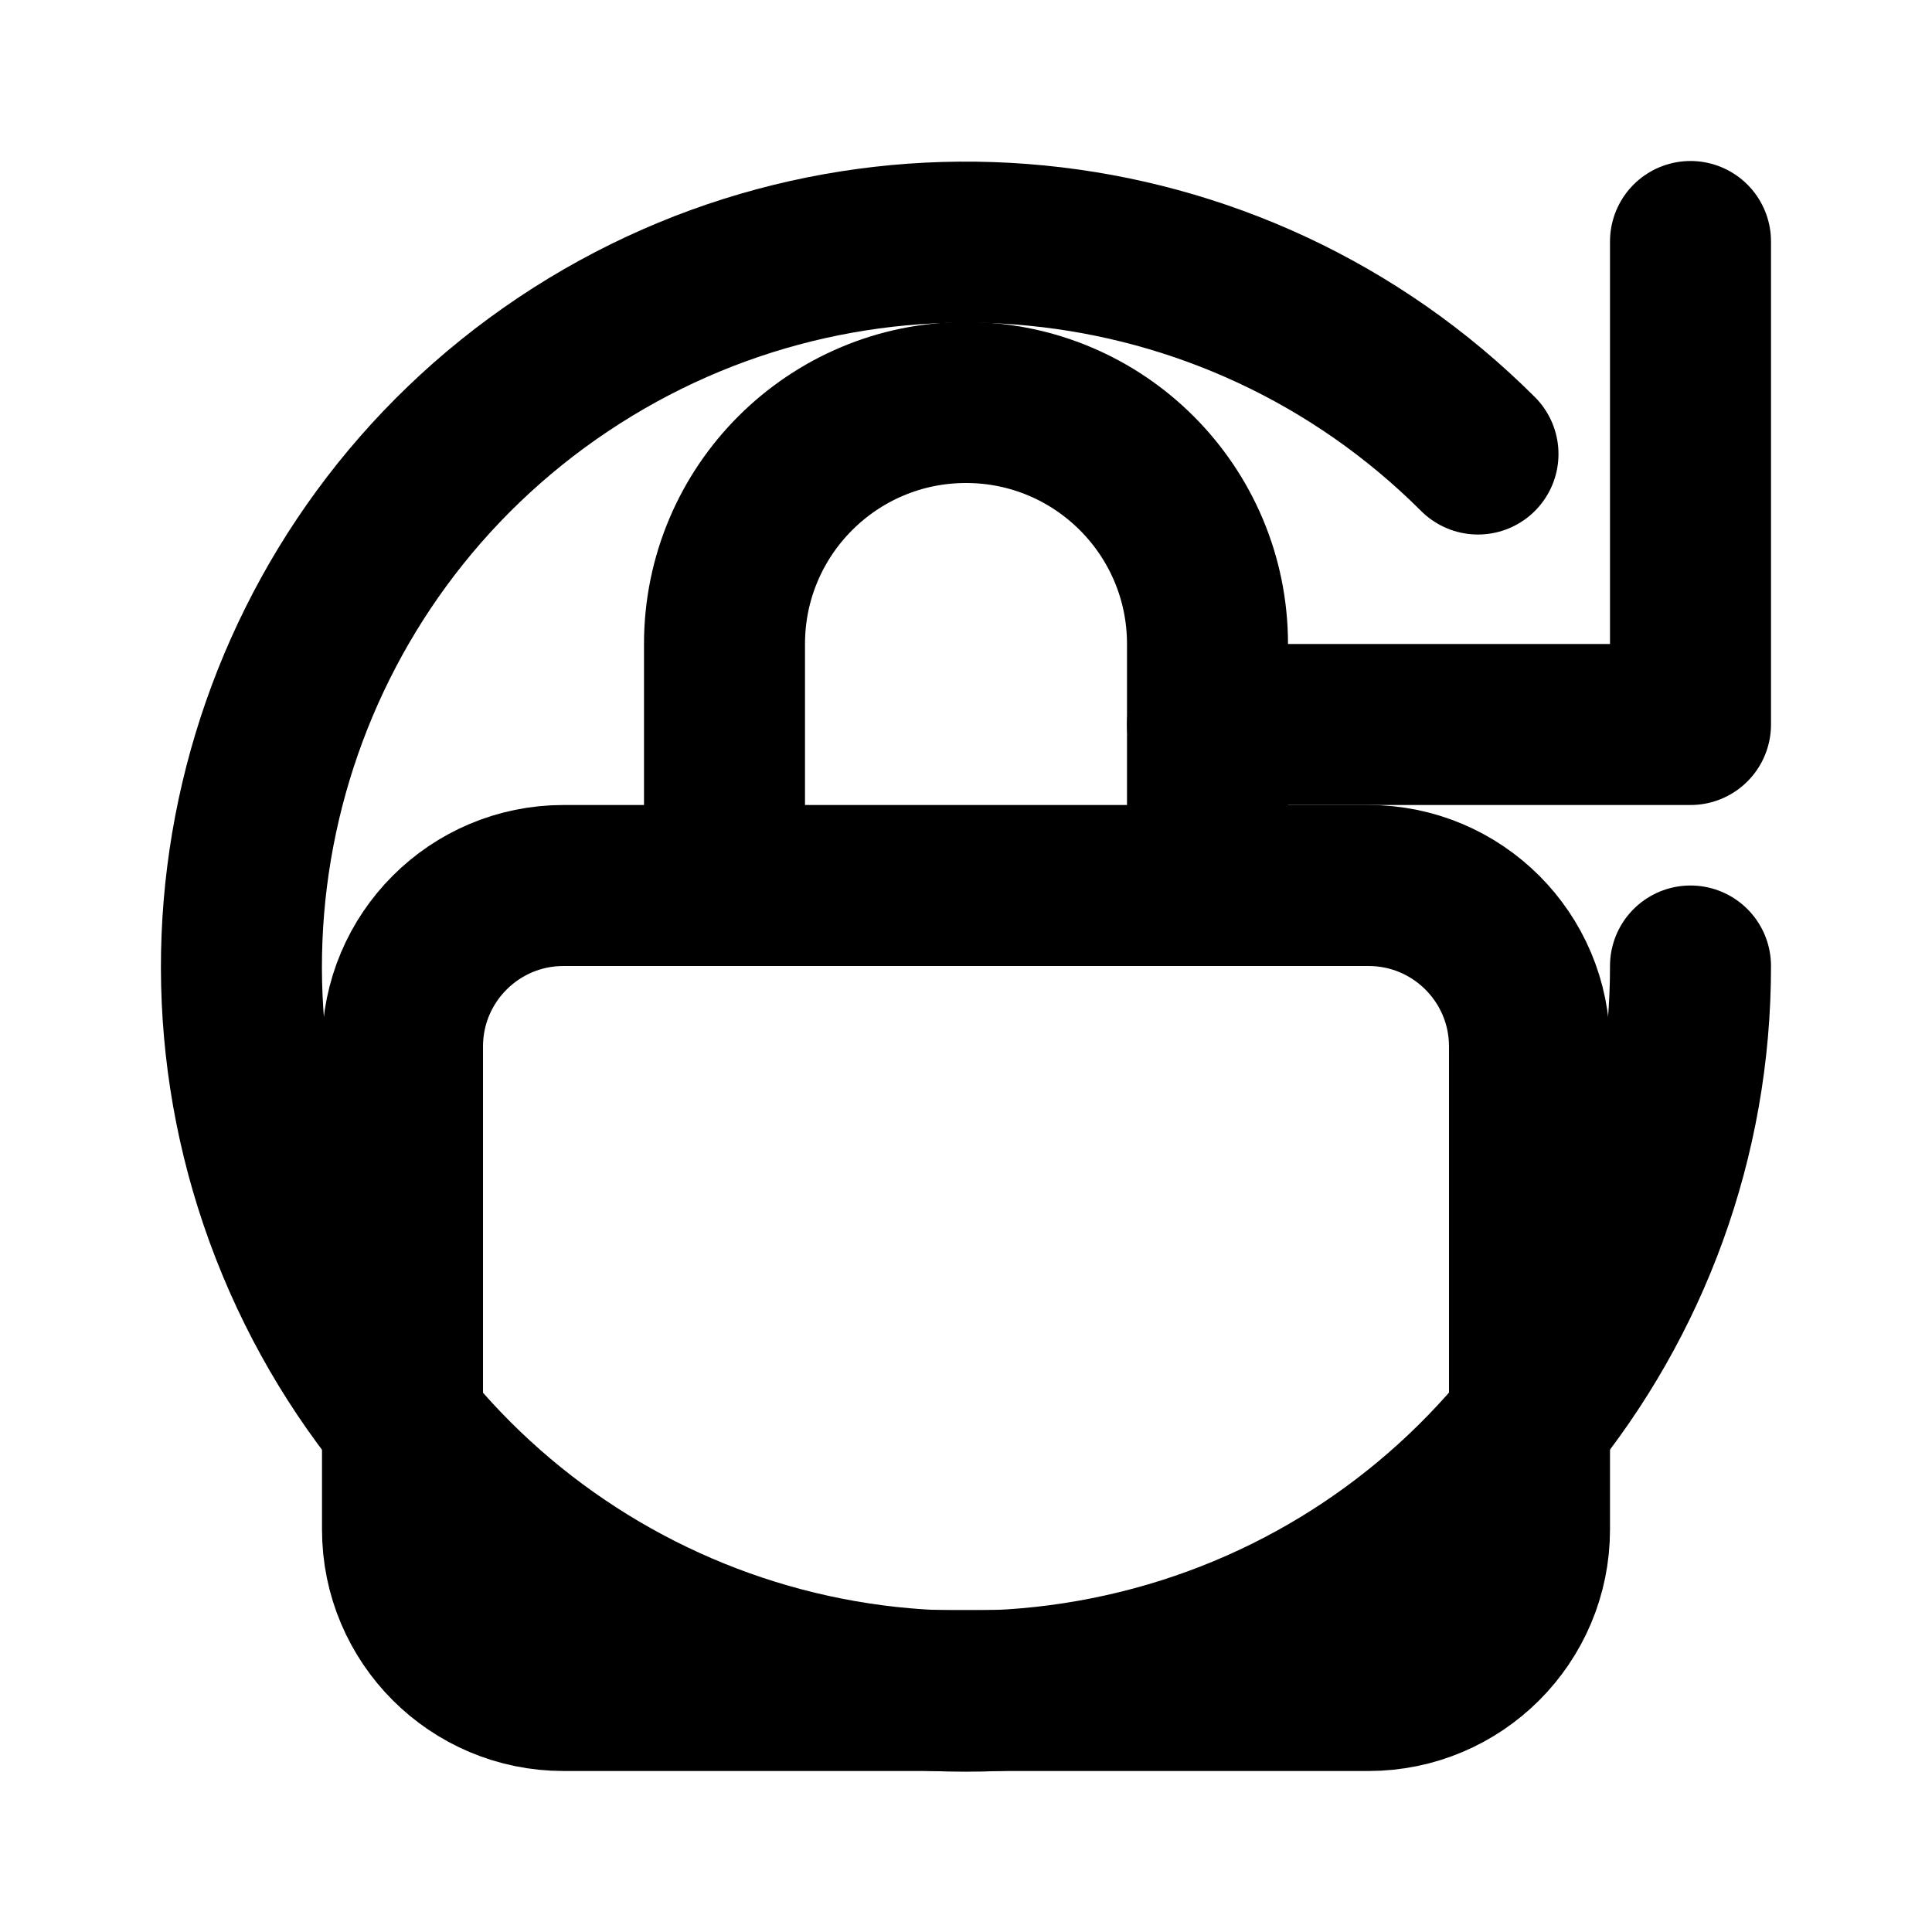
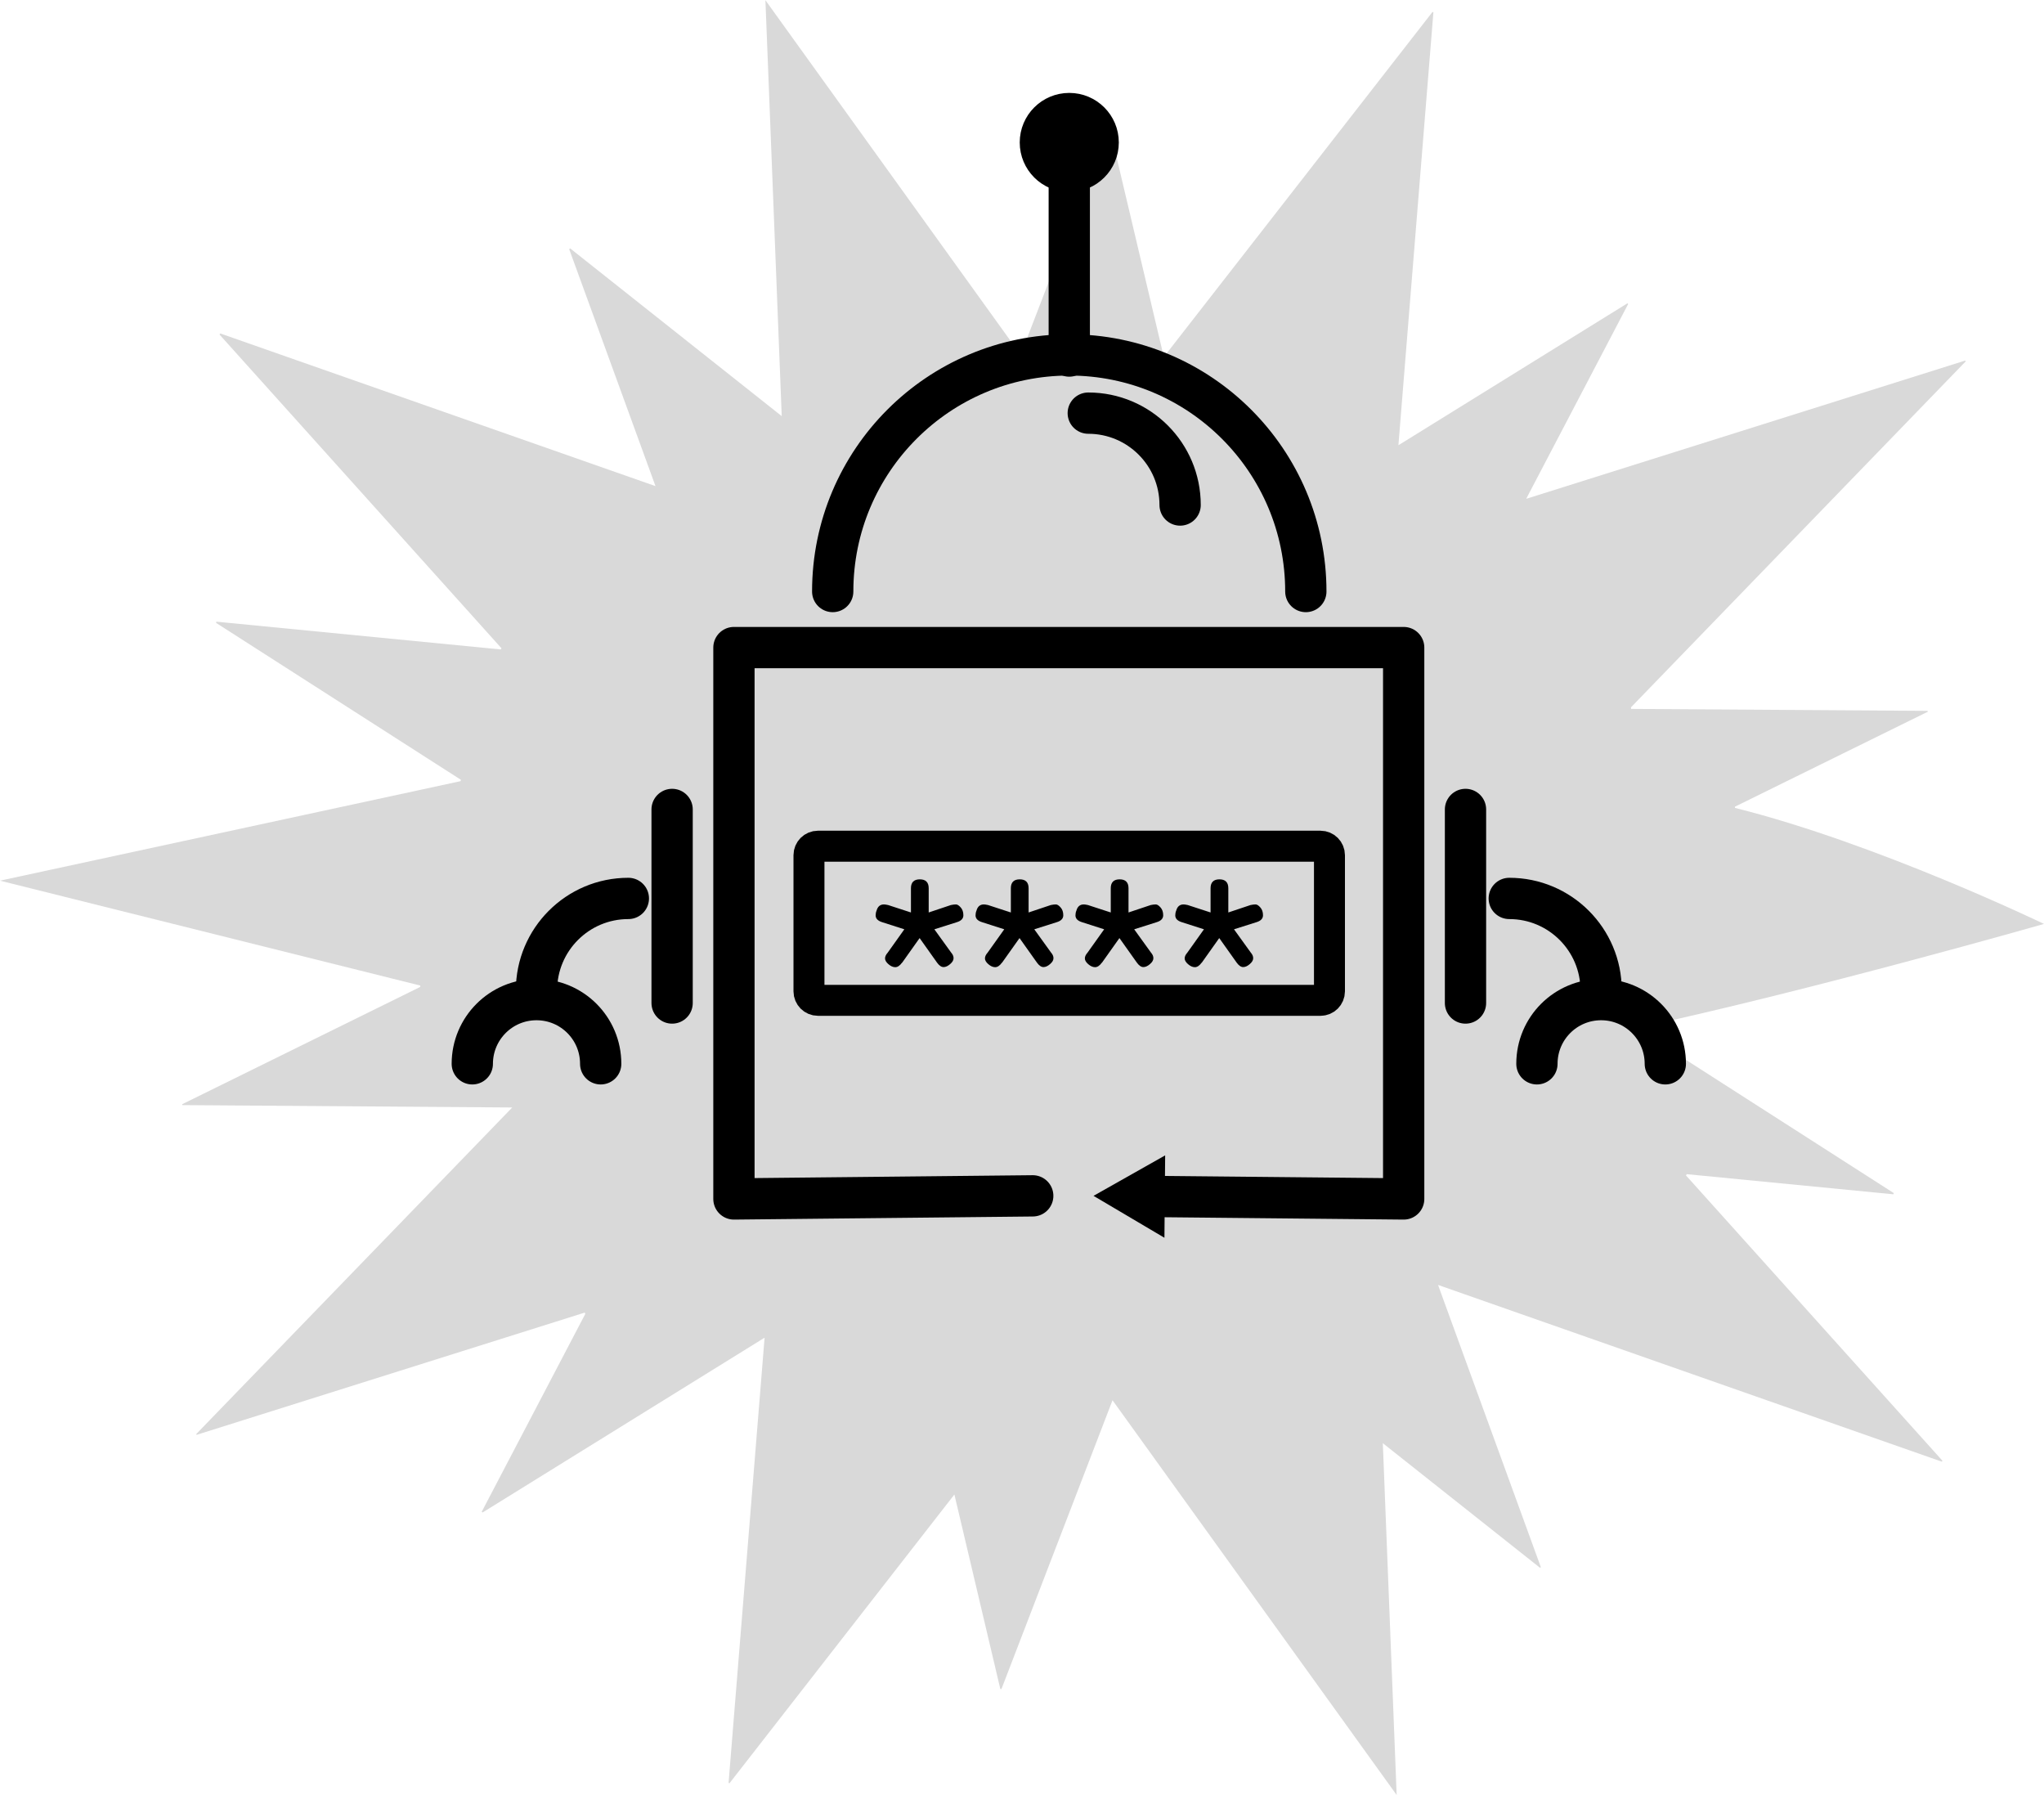
- <svg xmlns="http://www.w3.org/2000/svg" viewBox="0 0 24 24" fill="none" stroke="currentColor" stroke-width="2" stroke-linecap="round" stroke-linejoin="round">
-   <path d="M21 12a9 9 0 1 1-2.64-6.36" />
-   <path d="M21 3v6h-6" />
-   <rect x="5" y="11" width="14" height="10" rx="2" />
-   <path d="M9 11V8a3 3 0 0 1 6 0v3" />
+ <svg xmlns="http://www.w3.org/2000/svg" viewBox="0 0 198.04 173.87">
+   <g>
+     <g>
+       <g>
+         <g opacity=".15">
+           <path fill="currentColor" d="M188.14,141.59c-16.22-5.69-32.44-11.38-48.81-17.12,3.35,9.2,6.66,18.27,9.96,27.34l-.08,.06c-5.03-3.99-10.06-7.98-15.23-12.07,.45,11.39,.89,22.65,1.34,34.08-9.21-12.79-18.33-25.46-27.53-38.24-3.61,9.39-7.19,18.68-10.76,27.97h-.11c-1.47-6.23-2.94-12.46-4.45-18.84-7.32,9.39-14.55,18.68-21.79,27.97l-.09-.03c1.16-14.32,2.32-28.64,3.49-43.13-9.19,5.69-18.25,11.31-27.32,16.93l-.09-.06c3.35-6.39,6.69-12.79,10.04-19.18l-.06-.12c-12.53,3.95-25.07,7.89-37.6,11.84l-.04-.07c10.17-10.51,20.34-21.02,30.62-31.64-10.75-.08-21.35-.15-31.95-.23l-.04-.08c7.69-3.79,15.38-7.58,23.08-11.37v-.13c-13.53-3.37-27.05-6.75-40.72-10.16,14.97-3.23,29.8-6.44,44.62-9.64l.04-.13c-7.91-5.07-15.81-10.13-23.72-15.2l.02-.12c9.18,.9,18.37,1.79,27.55,2.69l.08-.11c-9.11-10.13-18.21-20.26-27.32-30.39l.07-.11,42.17,14.79-8.36-22.95,.09-.08c6.79,5.38,13.57,10.76,20.5,16.25-.53-13.48-1.05-26.8-1.58-40.29,8.28,11.5,16.47,22.88,24.73,34.36,2.86-7.43,5.68-14.75,8.49-22.08h.11c1.74,7.38,3.49,14.76,5.27,22.28,8.73-11.21,17.38-22.31,26.03-33.42l.09,.03c-1.13,13.92-2.25,27.85-3.39,41.94,7.48-4.63,14.83-9.19,22.19-13.75l.07,.07c-3.27,6.25-6.54,12.5-9.88,18.87,14.27-4.49,28.4-8.94,42.53-13.39l.06,.07c-10.81,11.17-21.63,22.35-32.44,33.52l.02,.15c9.57,.06,19.14,.13,28.71,.19l.04,.08c-6.23,3.07-12.46,6.13-18.69,9.2v.12c13.75,3.43,29.94,11.24,29.94,11.24,0,0-22.44,6.41-39.49,10.09,8.39,5.38,16.66,10.68,24.93,15.98l-.03,.12c-6.67-.65-13.35-1.3-20.02-1.95l-.08,.12,24.85,27.64-.07,.11Z" />
+         </g>
+         <path fill="none" stroke="currentColor" stroke-width="4" stroke-linecap="round" d="M105.44,40.02c4.91,0,8.9,3.98,8.9,8.9" />
+         <path fill="none" stroke="currentColor" stroke-width="4" stroke-linecap="round" stroke-linejoin="round" d="M80.68,57.3c0-12.66,10.26-22.92,22.92-22.92s22.92,10.26,22.92,22.92" />
+         <g>
+           <path fill="currentColor" d="M97.07,93.26c-.21,.29-.43,.43-.65,.43s-.44-.1-.66-.29c-.22-.19-.33-.38-.33-.56s.09-.37,.26-.56l1.61-2.26-2.15-.69c-.42-.13-.63-.35-.63-.66,0-.17,.03-.32,.09-.46,.11-.4,.35-.6,.72-.6,.08,0,.21,.02,.4,.06l2.21,.72v-2.35c0-.57,.29-.86,.86-.86s.86,.29,.86,.86v2.35l2.15-.72c.19-.04,.35-.06,.49-.06s.29,.1,.46,.29c.17,.19,.26,.44,.26,.76s-.21,.54-.63,.67l-2.18,.69,1.63,2.26c.15,.17,.23,.35,.23,.54s-.11,.38-.33,.57c-.22,.19-.43,.29-.64,.29s-.42-.14-.63-.43l-1.69-2.38-1.69,2.38Z" />
+           <path fill="currentColor" d="M87.39,93.26c-.21,.29-.43,.43-.65,.43s-.44-.1-.66-.29c-.22-.19-.33-.38-.33-.56s.09-.37,.26-.56l1.61-2.26-2.15-.69c-.42-.13-.63-.35-.63-.66,0-.17,.03-.32,.09-.46,.11-.4,.35-.6,.72-.6,.08,0,.21,.02,.4,.06l2.21,.72v-2.35c0-.57,.29-.86,.86-.86s.86,.29,.86,.86v2.35l2.15-.72c.19-.04,.35-.06,.49-.06s.29,.1,.46,.29c.17,.19,.26,.44,.26,.76s-.21,.54-.63,.67l-2.18,.69,1.63,2.26c.15,.17,.23,.35,.23,.54s-.11,.38-.33,.57c-.22,.19-.43,.29-.64,.29s-.42-.14-.63-.43l-1.69-2.38-1.69,2.38Z" />
+           <path fill="currentColor" d="M106.75,93.26c-.21,.29-.43,.43-.65,.43s-.44-.1-.66-.29c-.22-.19-.33-.38-.33-.56s.09-.37,.26-.56l1.61-2.26-2.15-.69c-.42-.13-.63-.35-.63-.66,0-.17,.03-.32,.09-.46,.11-.4,.35-.6,.72-.6,.08,0,.21,.02,.4,.06l2.21,.72v-2.35c0-.57,.29-.86,.86-.86s.86,.29,.86,.86v2.35l2.15-.72c.19-.04,.35-.06,.49-.06s.29,.1,.46,.29c.17,.19,.26,.44,.26,.76s-.21,.54-.63,.67l-2.18,.69,1.63,2.26c.15,.17,.23,.35,.23,.54s-.11,.38-.33,.57c-.22,.19-.43,.29-.64,.29s-.42-.14-.63-.43l-1.69-2.38-1.69,2.38Z" />
+           <path fill="currentColor" d="M116.42,93.26c-.21,.29-.43,.43-.65,.43s-.44-.1-.66-.29c-.22-.19-.33-.38-.33-.56s.09-.37,.26-.56l1.61-2.26-2.15-.69c-.42-.13-.63-.35-.63-.66,0-.17,.03-.32,.09-.46,.11-.4,.35-.6,.72-.6,.08,0,.21,.02,.4,.06l2.21,.72v-2.35c0-.57,.29-.86,.86-.86s.86,.29,.86,.86v2.35l2.15-.72c.19-.04,.35-.06,.49-.06s.29,.1,.46,.29c.17,.19,.26,.44,.26,.76s-.21,.54-.63,.67l-2.18,.69,1.63,2.26c.15,.17,.23,.35,.23,.54s-.11,.38-.33,.57c-.22,.19-.43,.29-.64,.29s-.42-.14-.63-.43l-1.69-2.38-1.69,2.38Z" />
+         </g>
+         <rect fill="none" stroke="currentColor" stroke-width="3" stroke-linecap="round" stroke-linejoin="round" x="78.38" y="81.97" width="50.43" height="14.93" rx=".87" ry=".87" />
+         <g>
+           <path fill="none" stroke="currentColor" stroke-width="4" stroke-linecap="round" d="M51.98,95.93c0-4.91,3.98-8.9,8.9-8.9" />
+           <path fill="none" stroke="currentColor" stroke-width="4" stroke-linecap="round" d="M45.76,103.05c0-3.43,2.78-6.22,6.22-6.22s6.22,2.78,6.22,6.22" />
+           <line fill="none" stroke="currentColor" stroke-width="4" stroke-linecap="round" stroke-linejoin="round" x1="65.12" y1="78.41" x2="65.12" y2="97.16" />
+         </g>
+         <g>
+           <path fill="none" stroke="currentColor" stroke-width="4" stroke-linecap="round" d="M155.13,95.93c0-4.91-3.98-8.9-8.9-8.9" />
+           <path fill="none" stroke="currentColor" stroke-width="4" stroke-linecap="round" d="M161.35,103.05c0-3.43-2.78-6.22-6.22-6.22s-6.22,2.78-6.22,6.22" />
+           <line fill="none" stroke="currentColor" stroke-width="4" stroke-linecap="round" stroke-linejoin="round" x1="141.99" y1="78.41" x2="141.99" y2="97.16" />
+         </g>
+         <g>
+           <circle fill="currentColor" stroke="currentColor" stroke-miterlimit="10" cx="103.6" cy="13.8" r="4.3" />
+           <line fill="currentColor" stroke="currentColor" stroke-width="4" stroke-linecap="round" x1="103.6" y1="15.54" x2="103.6" y2="34.49" />
+         </g>
+         <g>
+           <polyline fill="none" stroke="currentColor" stroke-width="4" stroke-linecap="round" stroke-linejoin="round" points="100.06 115.84 71.11 116.14 71.11 62.73 136 62.73 136 116.14 111.69 115.9" />
+           <polygon fill="currentColor" points="112.89 111.92 105.95 115.84 112.82 119.9 112.89 111.92" />
+         </g>
+       </g>
+     </g>
+   </g>
</svg>
